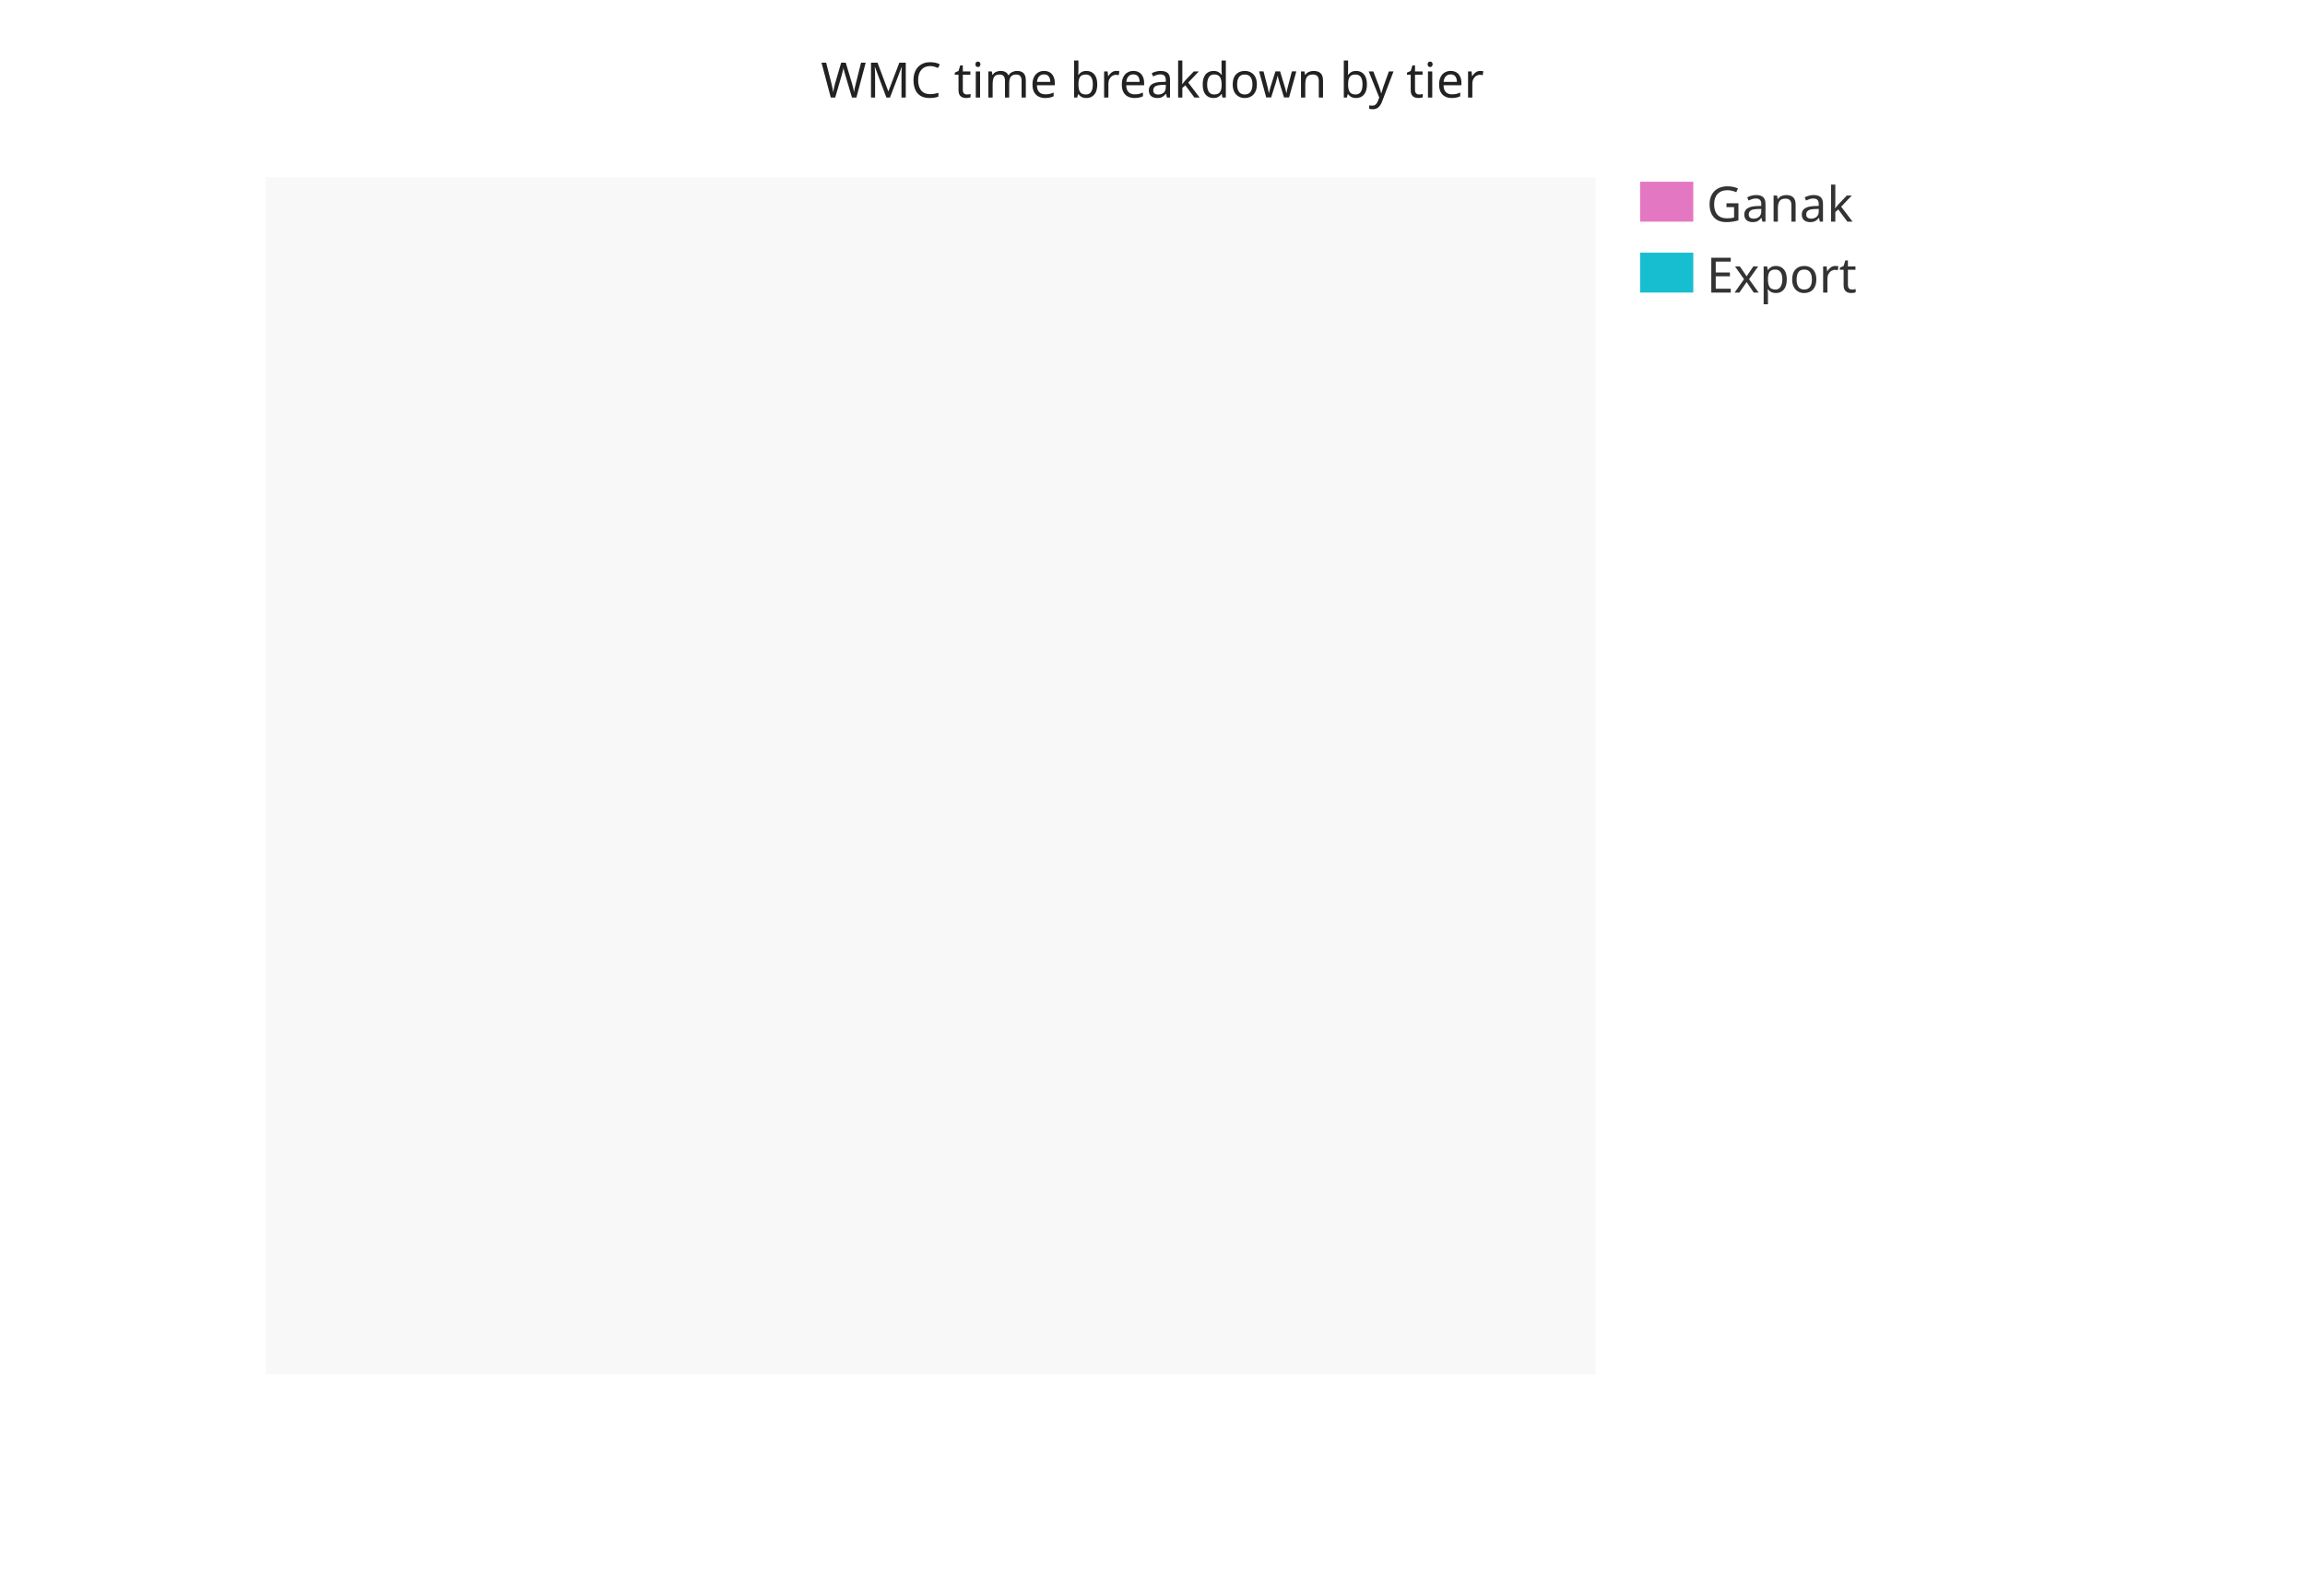
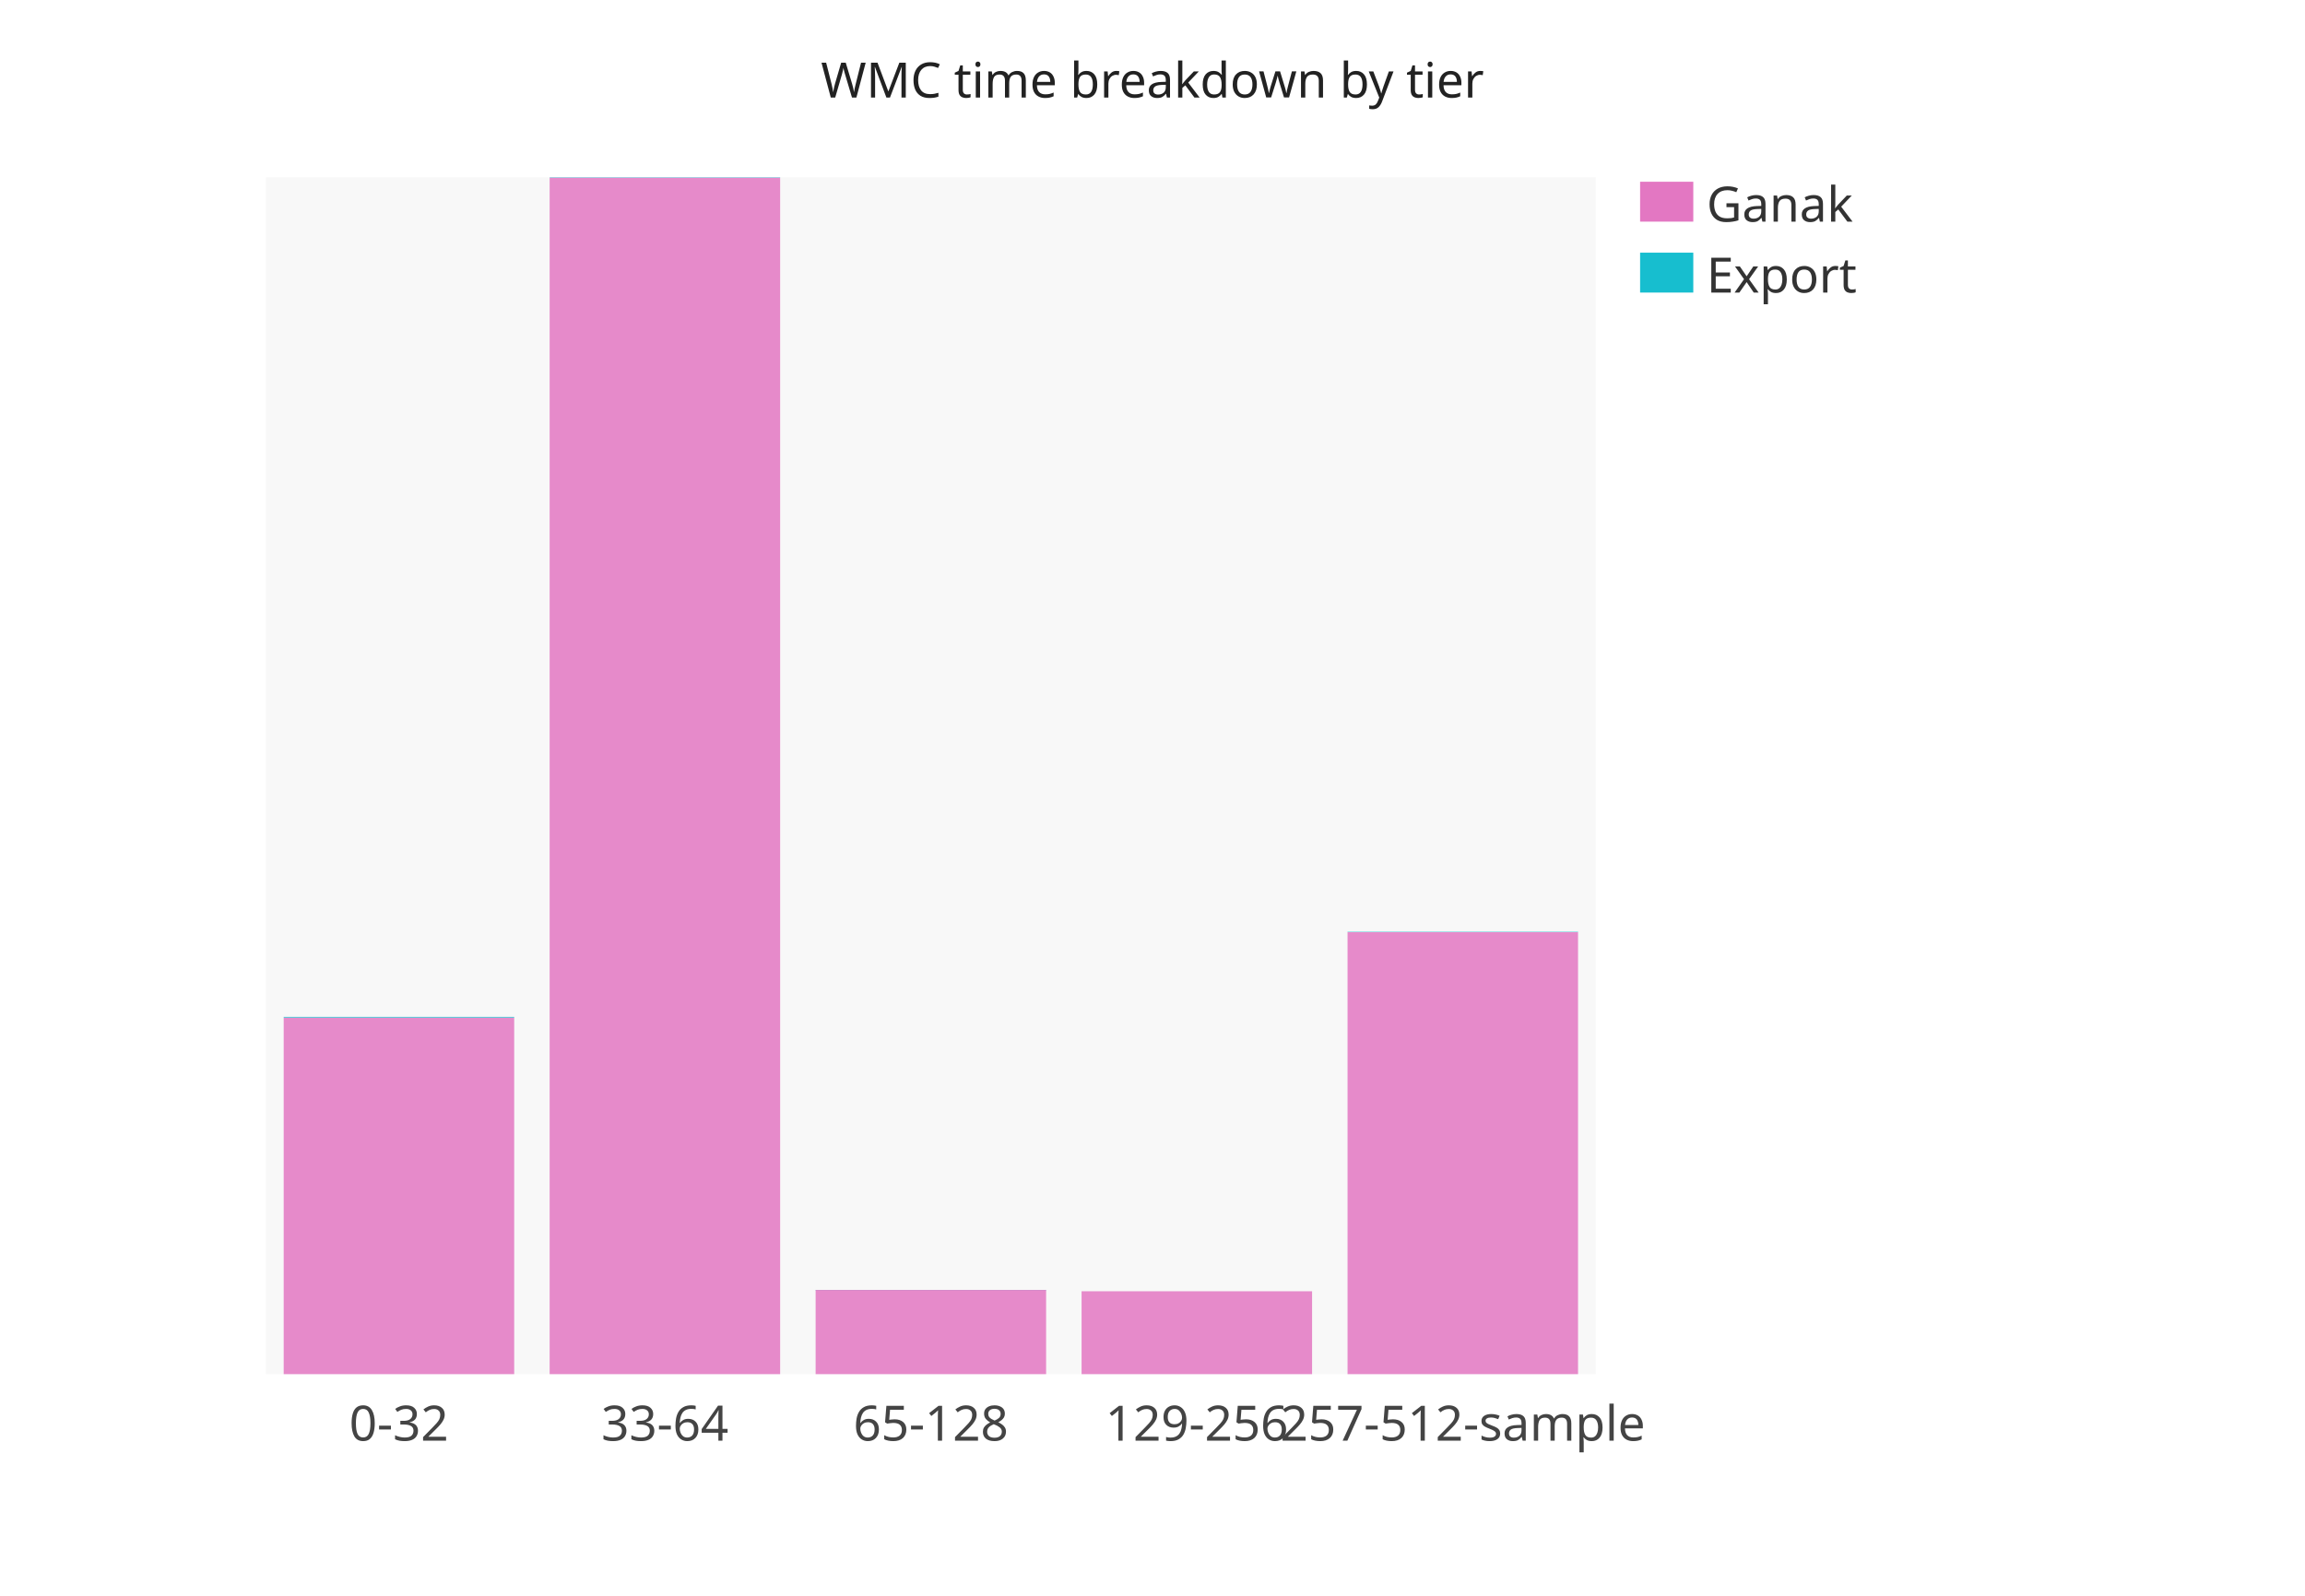
<svg xmlns="http://www.w3.org/2000/svg" width="520" height="360" viewBox="0 0 520 360">
  <style>text{font-family:sans-serif;font-size:11px;}</style>
  <rect x="60.0" y="40.0" width="300.0" height="270.0" fill="#f8f8f8" opacity="1.00" />
  <text x="260.0" y="22.0" text-anchor="middle" fill="#222" font-size="13">WMC time breakdown by tier</text>
-   <text x="210.0" y="325.0" text-anchor="middle" fill="#444" font-size="10" />
+   <text x="90.0" y="325.0" text-anchor="middle" fill="#444" font-size="10">0-32</text>
+   <rect x="64.0" y="229.4" width="52.0" height="0.2" fill="#17becf" opacity="0.85" />
+   <rect x="64.0" y="229.6" width="52.0" height="80.4" fill="#e377c2" opacity="0.85" />
+   <text x="150.0" y="325.0" text-anchor="middle" fill="#444" font-size="10">33-64</text>
+   <rect x="124.0" y="40.0" width="52.0" height="0.1" fill="#17becf" opacity="0.85" />
+   <rect x="124.0" y="40.1" width="52.0" height="269.9" fill="#e377c2" opacity="0.85" />
+   <text x="210.0" y="325.0" text-anchor="middle" fill="#444" font-size="10">65-128</text>
+   <rect x="184.0" y="291.0" width="52.0" height="0.1" fill="#17becf" opacity="0.85" />
+   <rect x="184.0" y="291.0" width="52.0" height="19.0" fill="#e377c2" opacity="0.85" />
+   <text x="270.0" y="325.0" text-anchor="middle" fill="#444" font-size="10">129-256</text>
+   <rect x="244.0" y="291.3" width="52.0" height="0.0" fill="#17becf" opacity="0.85" />
+   <rect x="244.0" y="291.3" width="52.0" height="18.7" fill="#e377c2" opacity="0.85" />
+   <text x="330.0" y="325.0" text-anchor="middle" fill="#444" font-size="10">257-512-sample</text>
+   <rect x="304.0" y="210.2" width="52.0" height="0.1" fill="#17becf" opacity="0.85" />
+   <rect x="304.0" y="210.3" width="52.0" height="99.7" fill="#e377c2" opacity="0.85" />
  <rect x="370.0" y="41.0" width="12.0" height="9.0" fill="#e377c2" opacity="1.00" />
  <text x="385.0" y="50.0" text-anchor="start" fill="#333" font-size="10">Ganak</text>
  <rect x="370.0" y="57.0" width="12.0" height="9.0" fill="#17becf" opacity="1.00" />
  <text x="385.0" y="66.0" text-anchor="start" fill="#333" font-size="10">Export</text>
</svg>
